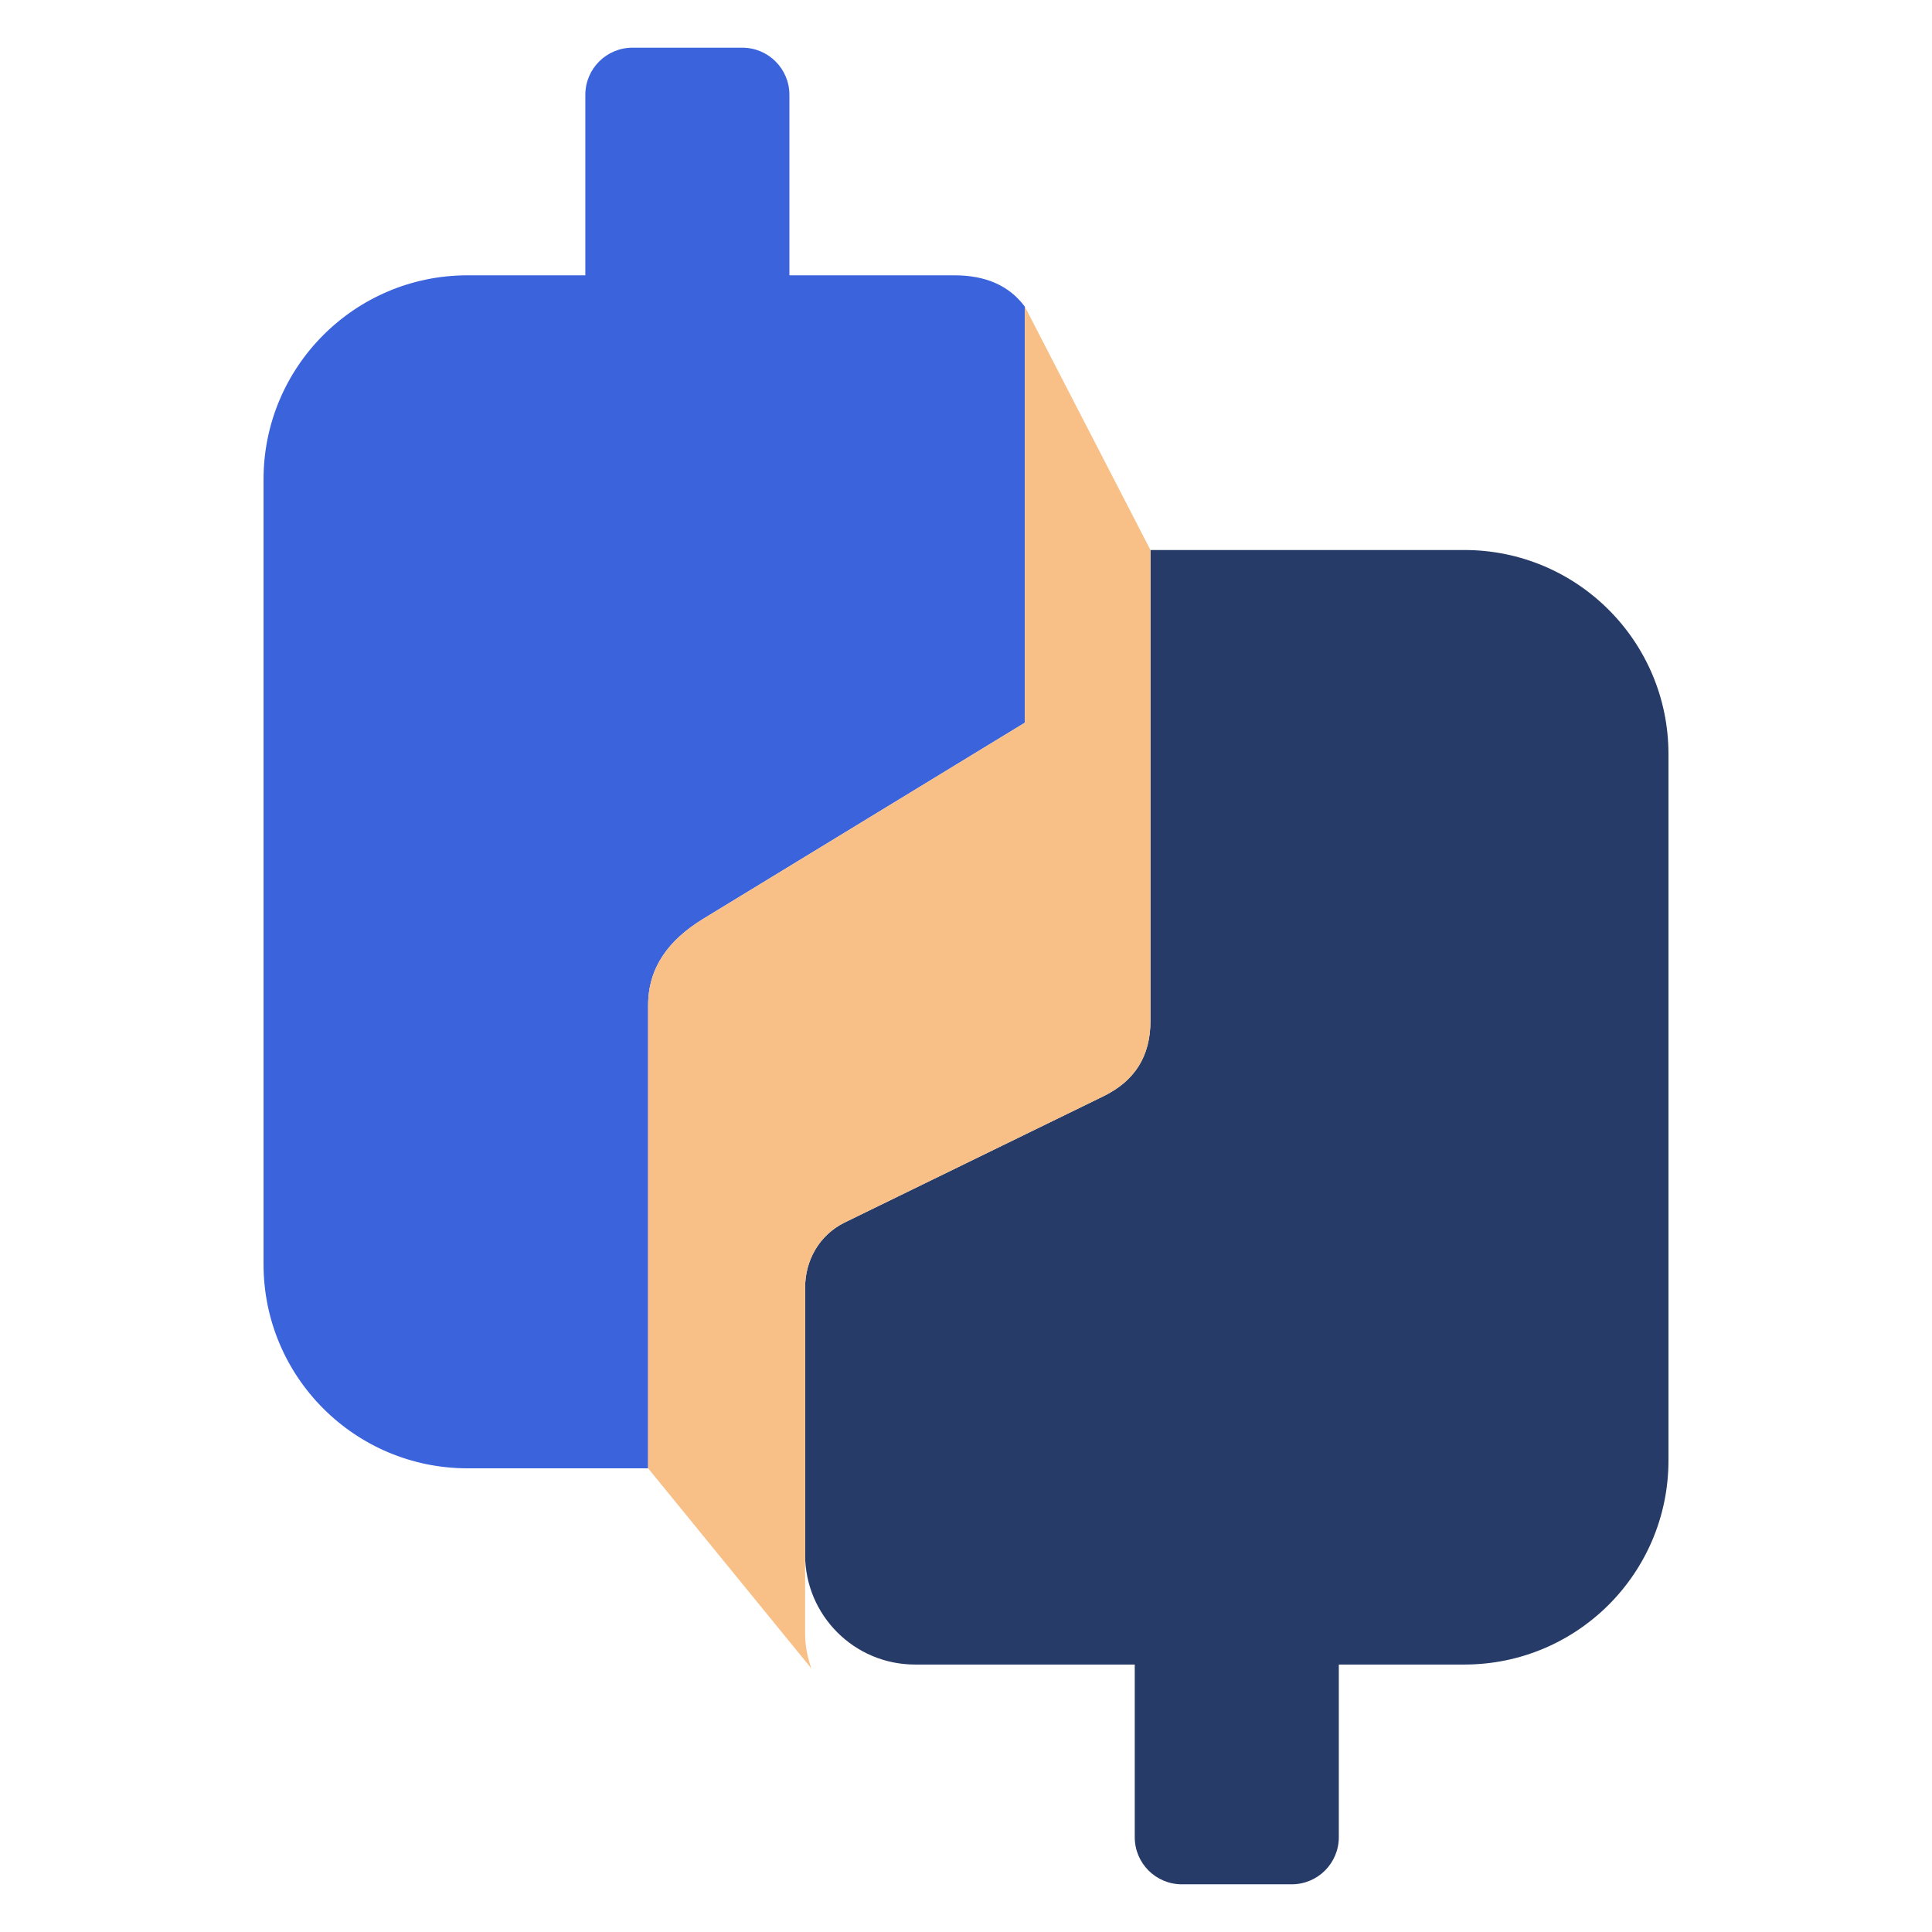
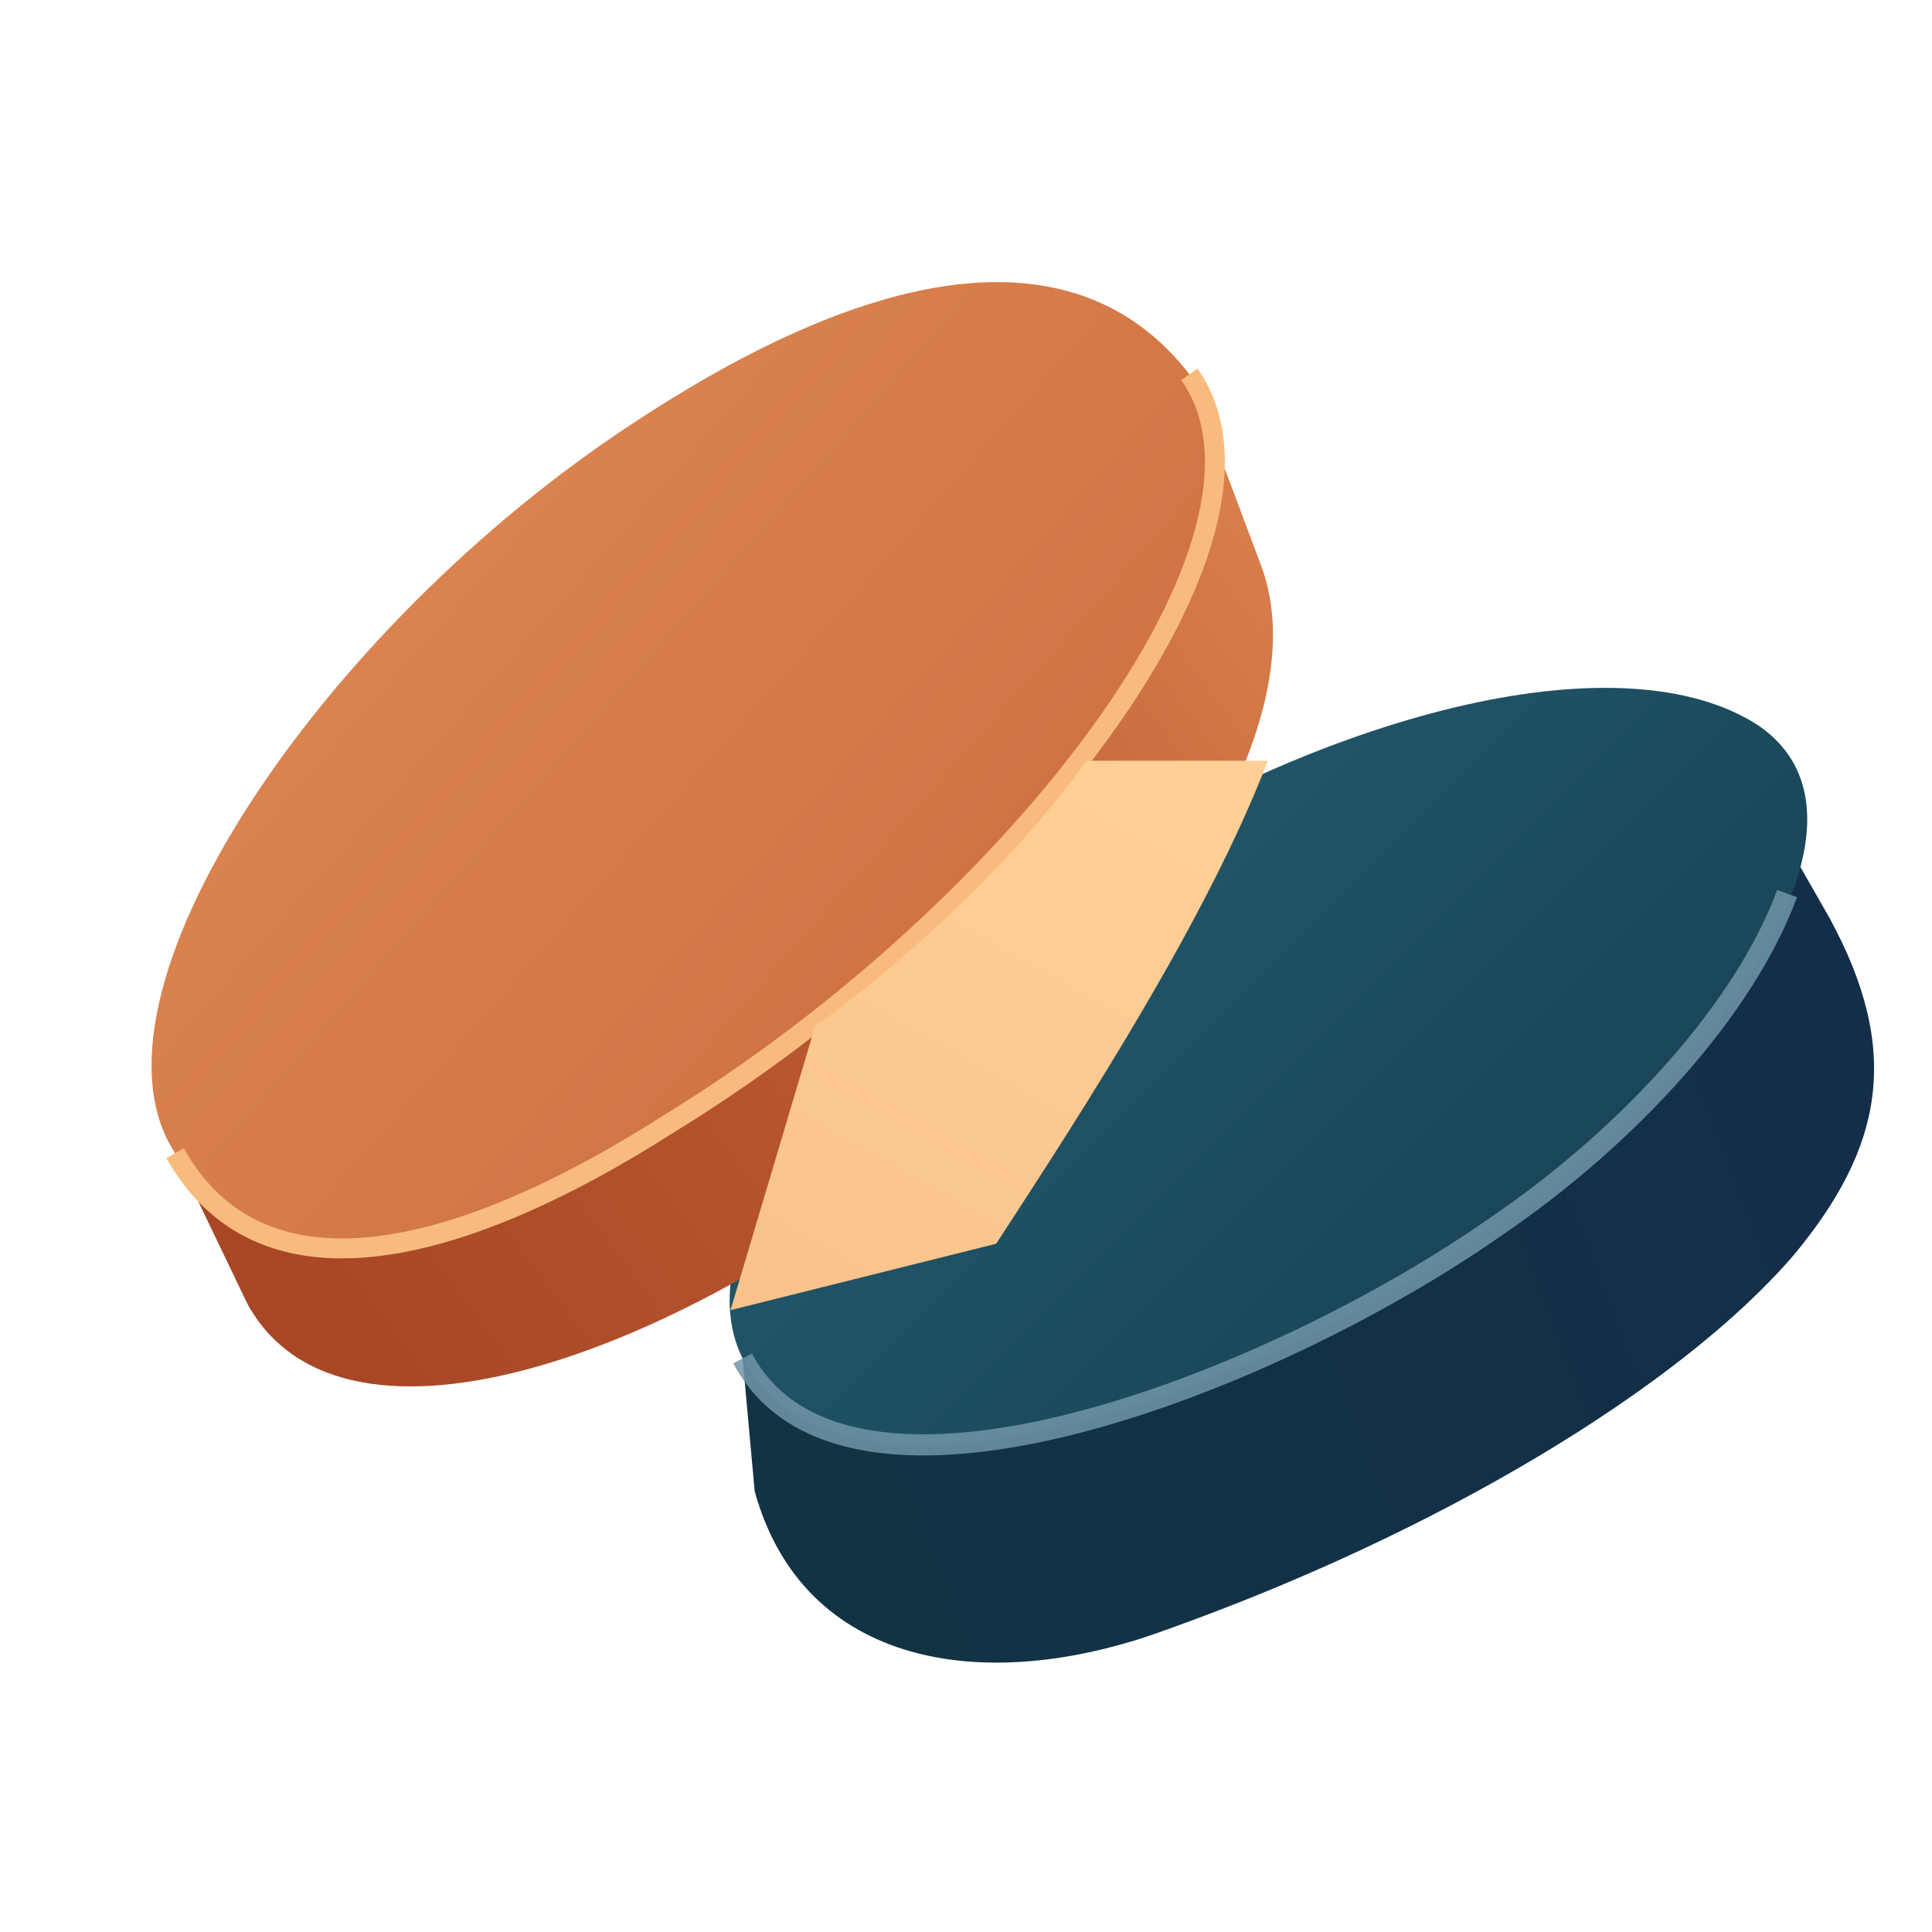
- <svg xmlns="http://www.w3.org/2000/svg" viewBox="0 0 256 256">
-   <g transform="translate(-4.6 -7.2) scale(1.04)">
-     <rect x="79" y="13" width="26" height="38" rx="6" fill="#3B63DC" />
-     <rect x="149" y="210" width="26" height="37" rx="6" fill="#263B68" />
-     <path d="M151 77H191C205.36 77 217 88.64 217 103V193C217 207.36 205.36 219 191 219H121C113.27 219 107 212.73 107 205V171C107 167.5 108.8 164.3 112 162.7L145 146.6C149 144.65 151 141.5 151 137Z" fill="#263B68" />
-     <path d="M64 42H126C130 42 133 43.3 135 46V99L94 124C89.6 126.7 87 130.2 87 135V194H64C49.64 194 38 182.36 38 168V68C38 53.64 49.64 42 64 42Z" fill="#3B63DC" />
-     <path d="M135 46L151 77V137C151 141.5 149 144.65 145 146.6L112 162.7C108.8 164.3 107 167.5 107 171V215C107 216.6 107.3 218.1 107.8 219.5L87 194V135C87 130.2 89.6 126.7 94 124L135 99Z" fill="#F8BF86" />
+ <svg xmlns="http://www.w3.org/2000/svg" viewBox="0 -20 320 320" role="img" aria-label="Coinsight">
+   <defs>
+     <linearGradient id="copper" x1="57" y1="57" x2="181" y2="166" gradientUnits="userSpaceOnUse">
+       <stop stop-color="#DC8651" />
+       <stop offset="1" stop-color="#CA6B3E" />
+     </linearGradient>
+     <linearGradient id="edge" x1="50" y1="183" x2="211" y2="62" gradientUnits="userSpaceOnUse">
+       <stop stop-color="#A74726" />
+       <stop offset=".55" stop-color="#BC5931" />
+       <stop offset="1" stop-color="#D77E4B" />
+     </linearGradient>
+     <linearGradient id="teal" x1="169" y1="111" x2="263" y2="205" gradientUnits="userSpaceOnUse">
+       <stop stop-color="#23576A" />
+       <stop offset="1" stop-color="#164052" />
+     </linearGradient>
+     <linearGradient id="navy" x1="132" y1="217" x2="303" y2="152" gradientUnits="userSpaceOnUse">
+       <stop stop-color="#123344" />
+       <stop offset="1" stop-color="#142E49" />
+     </linearGradient>
+     <linearGradient id="light" x1="185" y1="99" x2="135" y2="188" gradientUnits="userSpaceOnUse">
+       <stop stop-color="#FFCF96" />
+       <stop offset="1" stop-color="#F8C38B" />
+     </linearGradient>
+   </defs>
+   <g transform="translate(0 12)">
+     <path d="M123 193L125 215C133 244 163 249 193 238C238 222 278 198 297 176C312 158 315 142 303 120L291 99Z" fill="url(#navy)" />
+     <path d="M123 193C113 173 139 138 178 113C222 85 269 74 291 88C315 104 283 147 248 171C211 197 140 225 123 193Z" fill="url(#teal)" />
+     <path d="M123 193C140 225 211 197 248 171C270 156 289 135 296 116" fill="none" stroke="#7095A8" stroke-width="3.5" stroke-opacity=".85" />
+     <path d="M29 159L41 184C57 213 114 192 157 156C193 126 218 87 209 62L197 30Z" fill="url(#edge)" />
+     <path d="M29 159C12 133 53 72 105 38C149 9 180 8 197 30C216 57 168 119 111 154C75 177 43 184 29 159Z" fill="url(#copper)" />
+     <path d="M29 159C43 184 75 177 111 154C168 119 216 57 197 30" fill="none" stroke="#F8BB7D" stroke-width="3.3" />
+     <path d="M135 138C153 125 170 108 180 94L210 94C200 120 180 151 165 174L121 185Z" fill="url(#light)" />
  </g>
</svg>
